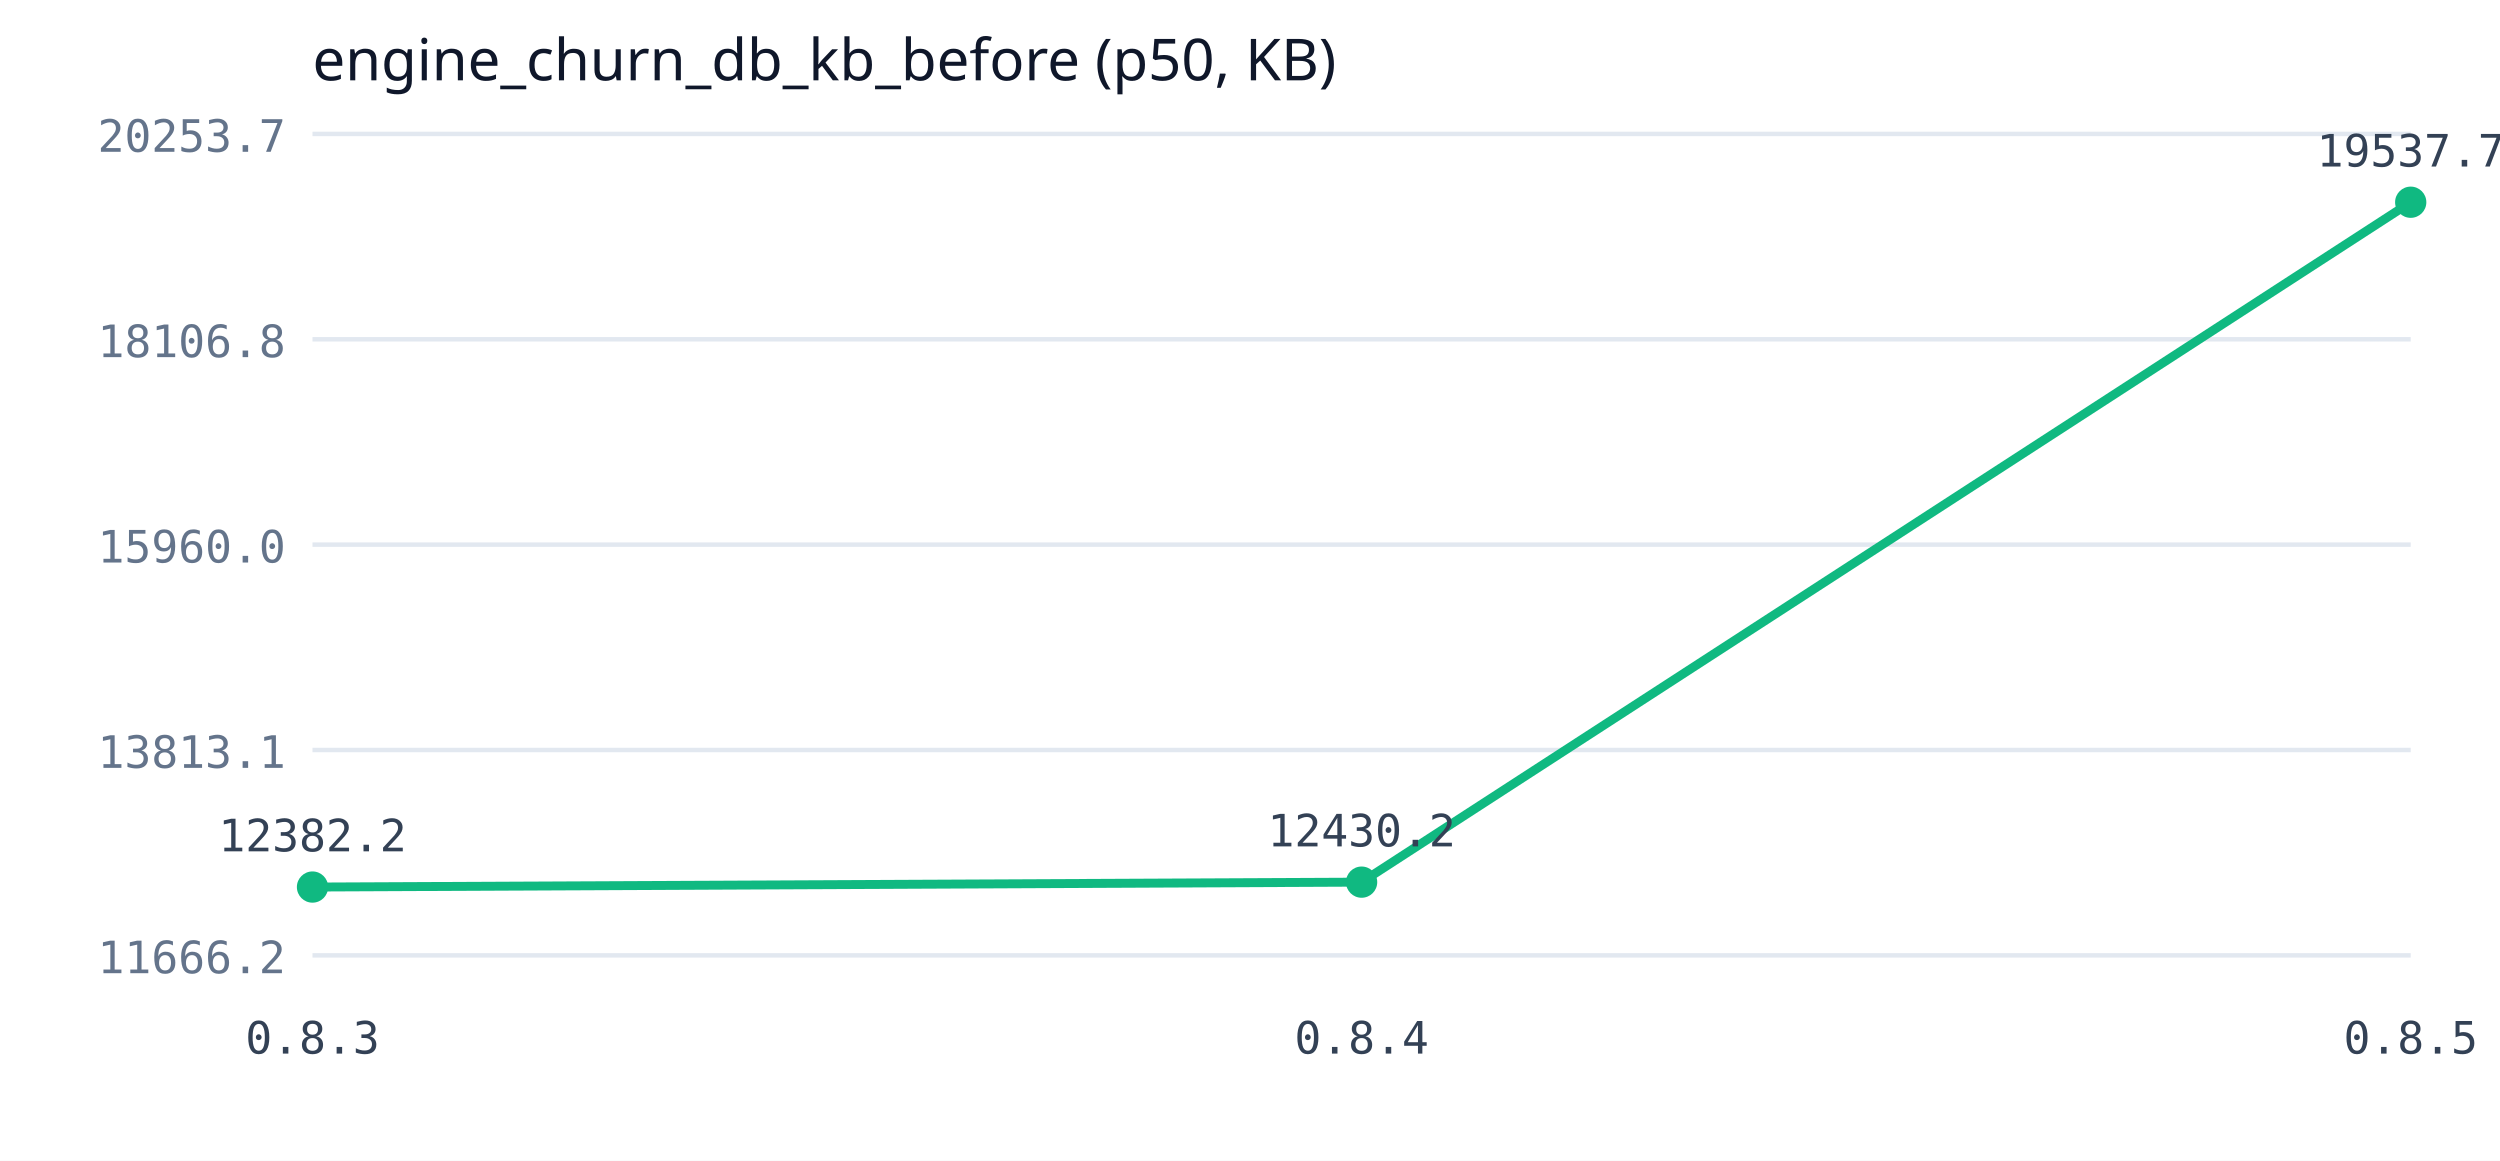
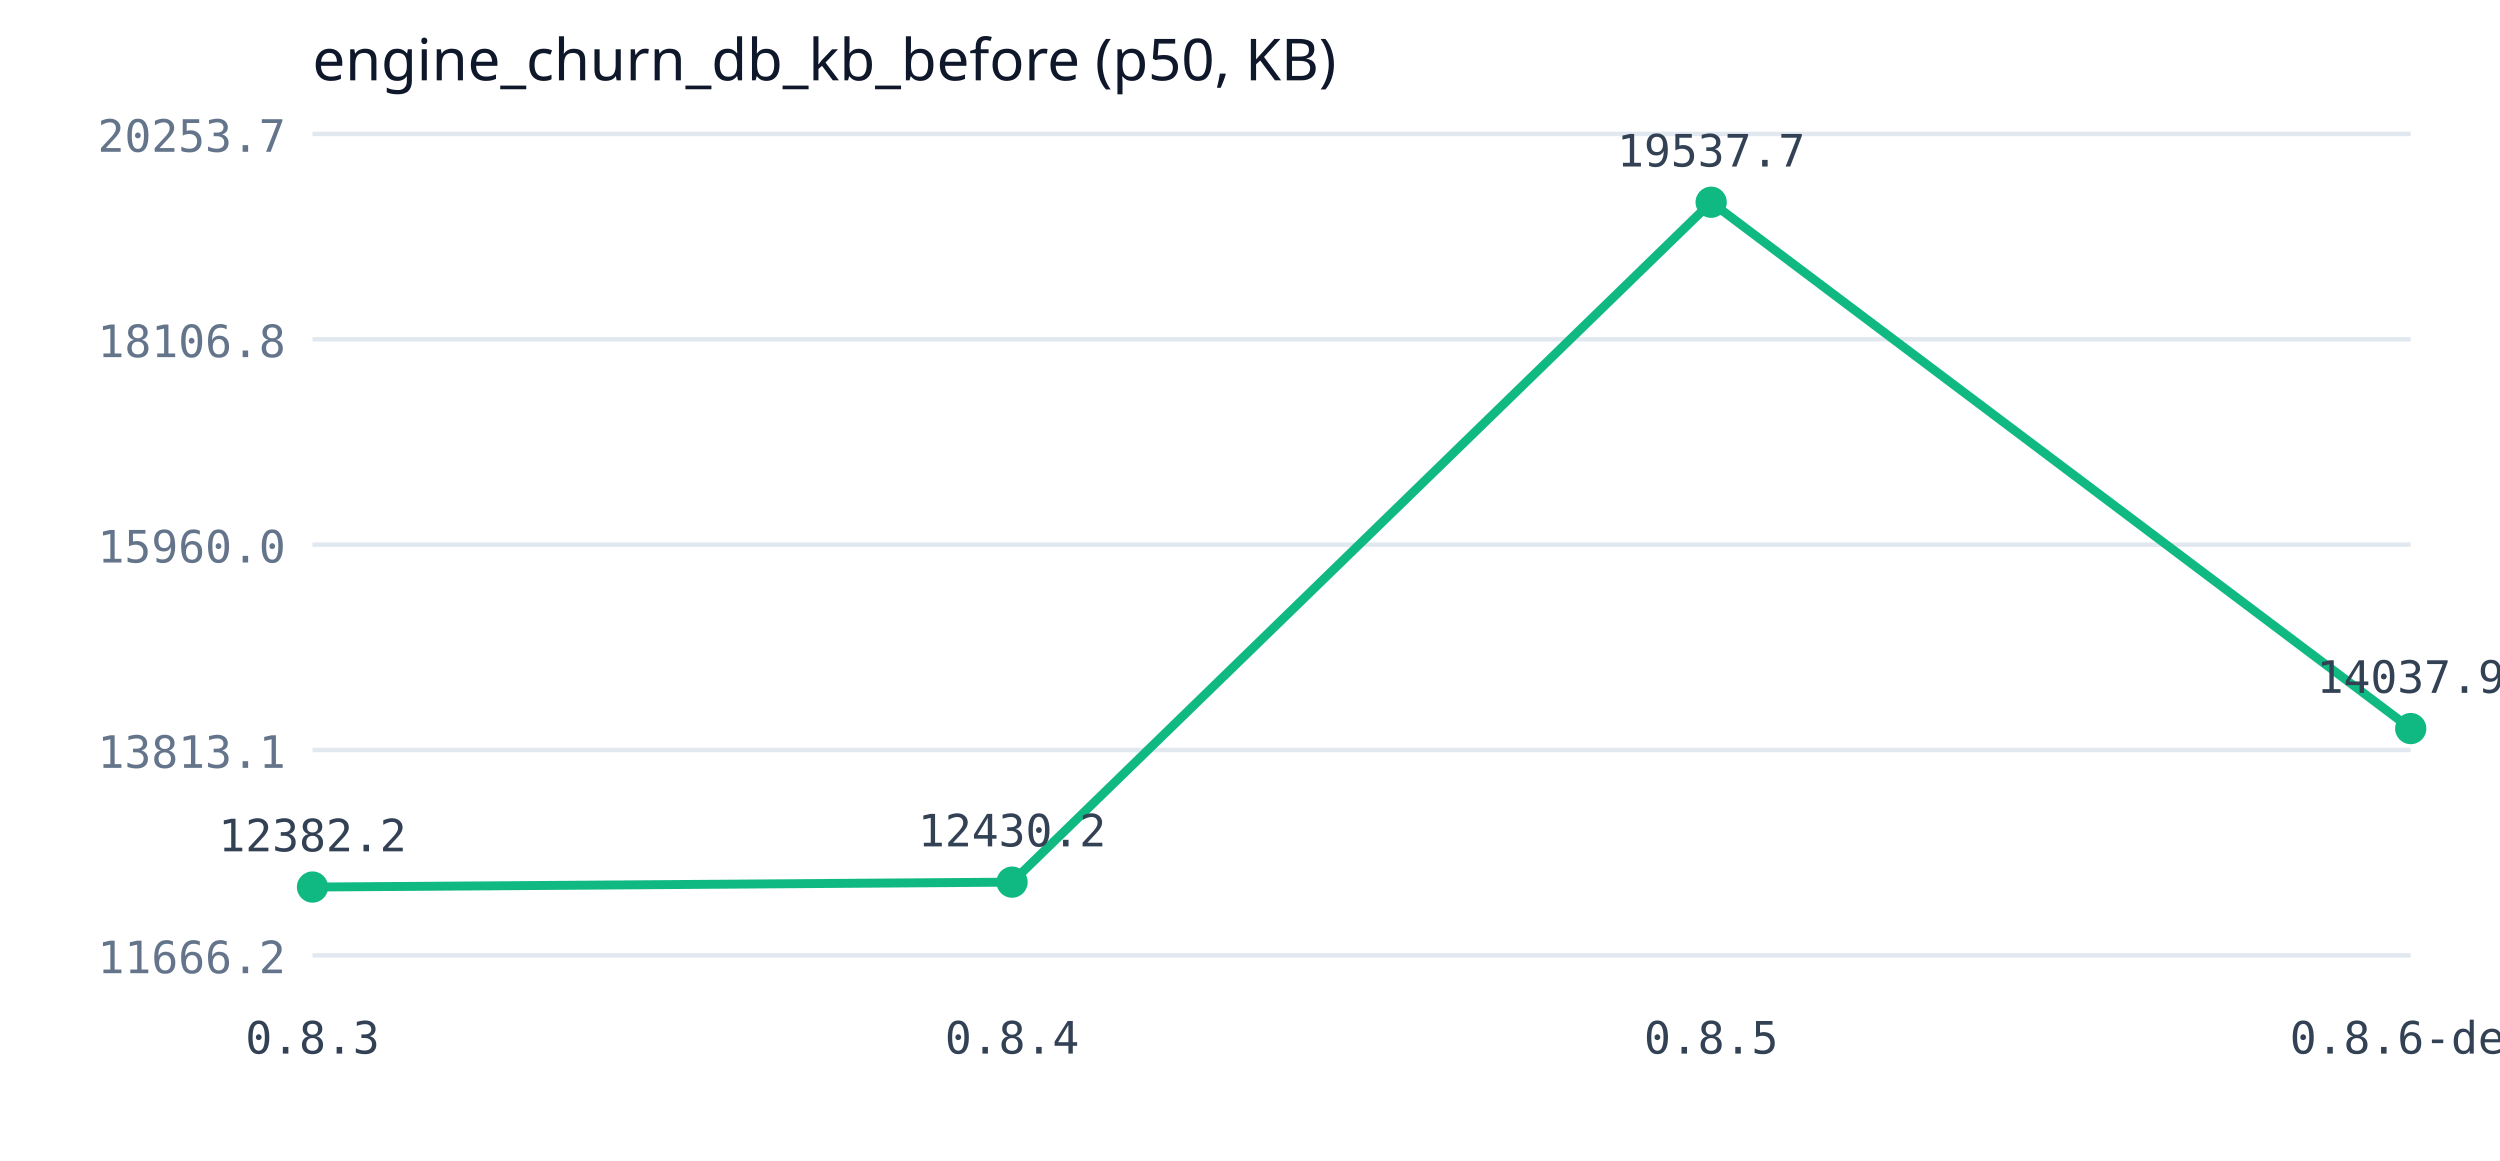
<svg xmlns="http://www.w3.org/2000/svg" width="560" height="260" viewBox="0 0 560 260">
  <rect width="560" height="260" fill="#ffffff" />
  <text x="70" y="18" font-family="Segoe UI" font-size="13" fill="#0f172a">engine_churn_db_kb_before (p50, KB)</text>
  <line x1="70" y1="214" x2="540" y2="214" stroke="#e2e8f0" stroke-width="1" />
  <text x="64" y="218" font-family="Consolas" font-size="10" fill="#64748b" text-anchor="end">11666.2</text>
  <line x1="70" y1="168" x2="540" y2="168" stroke="#e2e8f0" stroke-width="1" />
  <text x="64" y="172" font-family="Consolas" font-size="10" fill="#64748b" text-anchor="end">13813.1</text>
  <line x1="70" y1="122" x2="540" y2="122" stroke="#e2e8f0" stroke-width="1" />
  <text x="64" y="126" font-family="Consolas" font-size="10" fill="#64748b" text-anchor="end">15960.0</text>
  <line x1="70" y1="76" x2="540" y2="76" stroke="#e2e8f0" stroke-width="1" />
  <text x="64" y="80" font-family="Consolas" font-size="10" fill="#64748b" text-anchor="end">18106.8</text>
  <line x1="70" y1="30" x2="540" y2="30" stroke="#e2e8f0" stroke-width="1" />
  <text x="64" y="34" font-family="Consolas" font-size="10" fill="#64748b" text-anchor="end">20253.7</text>
-   <polyline points="70,198.7 305,197.6 540,45.3" fill="none" stroke="#10b981" stroke-width="2" />
+   <polyline points="70,198.7 226.7,197.6 383.3,45.3 540,163.2" fill="none" stroke="#10b981" stroke-width="2" />
  <circle cx="70" cy="198.7" r="3.5" fill="#10b981" />
  <text x="70" y="190.7" font-family="Consolas" font-size="10" fill="#334155" text-anchor="middle">12382.2</text>
  <text x="70" y="236" font-family="Consolas" font-size="10" fill="#334155" text-anchor="middle">0.8.3</text>
-   <circle cx="305" cy="197.6" r="3.5" fill="#10b981" />
-   <text x="305" y="189.6" font-family="Consolas" font-size="10" fill="#334155" text-anchor="middle">12430.2</text>
-   <text x="305" y="236" font-family="Consolas" font-size="10" fill="#334155" text-anchor="middle">0.8.4</text>
-   <circle cx="540" cy="45.3" r="3.5" fill="#10b981" />
-   <text x="540" y="37.3" font-family="Consolas" font-size="10" fill="#334155" text-anchor="middle">19537.7</text>
-   <text x="540" y="236" font-family="Consolas" font-size="10" fill="#334155" text-anchor="middle">0.8.5</text>
+   <circle cx="226.7" cy="197.6" r="3.5" fill="#10b981" />
+   <text x="226.7" y="189.6" font-family="Consolas" font-size="10" fill="#334155" text-anchor="middle">12430.2</text>
+   <text x="226.7" y="236" font-family="Consolas" font-size="10" fill="#334155" text-anchor="middle">0.8.4</text>
+   <circle cx="383.3" cy="45.3" r="3.5" fill="#10b981" />
+   <text x="383.3" y="37.3" font-family="Consolas" font-size="10" fill="#334155" text-anchor="middle">19537.7</text>
+   <text x="383.3" y="236" font-family="Consolas" font-size="10" fill="#334155" text-anchor="middle">0.8.5</text>
+   <circle cx="540" cy="163.2" r="3.5" fill="#10b981" />
+   <text x="540" y="155.2" font-family="Consolas" font-size="10" fill="#334155" text-anchor="middle">14037.9</text>
+   <text x="540" y="236" font-family="Consolas" font-size="10" fill="#334155" text-anchor="middle">0.8.6-dev</text>
</svg>
